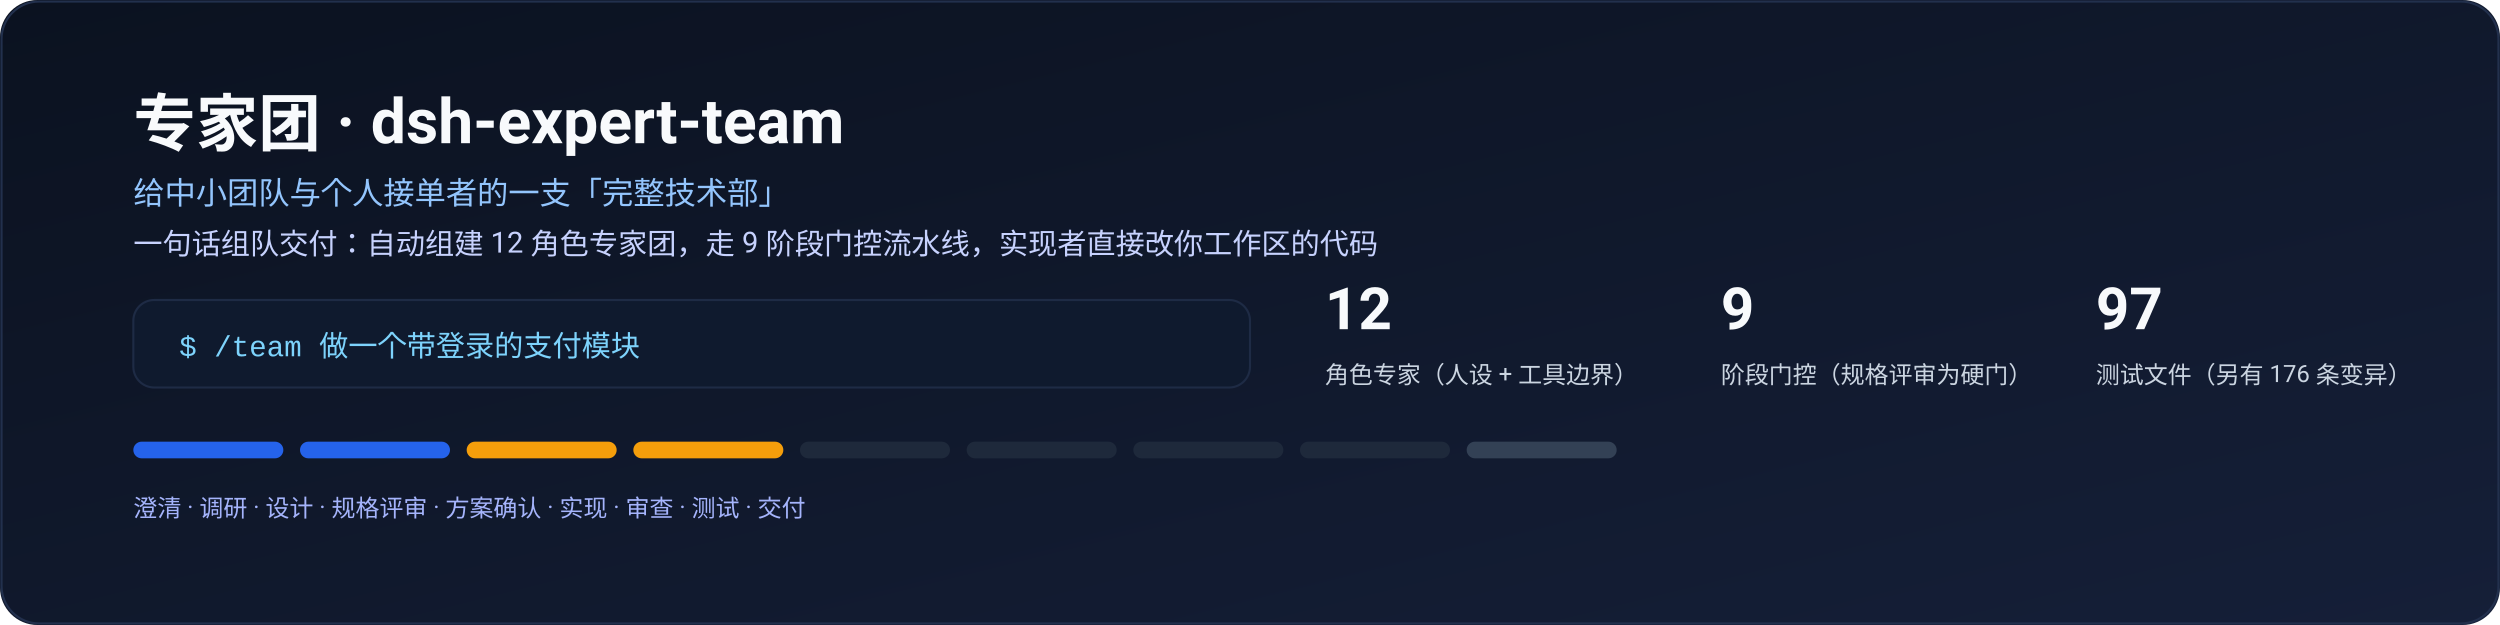
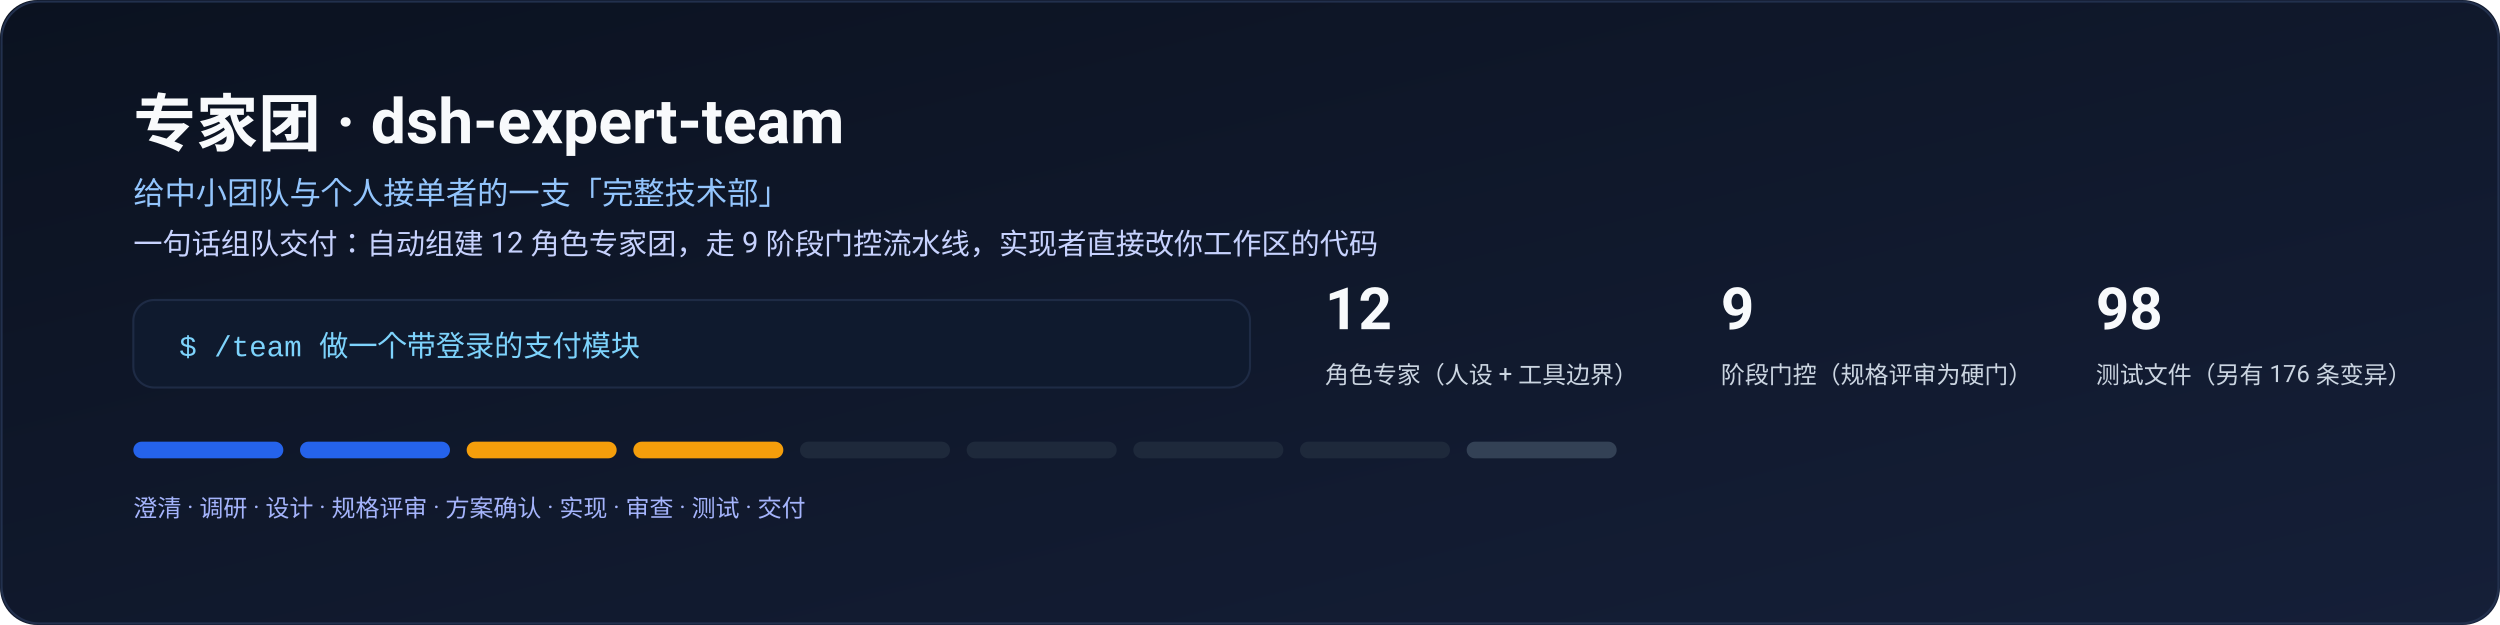
- <svg xmlns="http://www.w3.org/2000/svg" viewBox="0 0 1200 300" width="100%" role="img" aria-label="专家团 dsh-expert-team：给中小团队与个人接单者的一支「完整技术部」，一句话组队交付，12 角色专家、9 阶段门控、97 个测试文件">
+ <svg xmlns="http://www.w3.org/2000/svg" viewBox="0 0 1200 300" width="100%" role="img" aria-label="专家团 dsh-expert-team：给中小团队与个人接单者的一支「完整技术部」，一句话组队交付，12 角色专家、9 阶段门控、98 个测试文件">
  <defs>
    <linearGradient id="hbg" x1="0" y1="0" x2="1" y2="1">
      <stop offset="0" stop-color="#0b1220" />
      <stop offset="1" stop-color="#151f38" />
    </linearGradient>
  </defs>
  <rect x="0" y="0" width="1200" height="300" rx="18" fill="url(#hbg)" />
  <rect x="0.75" y="0.75" width="1198.5" height="298.5" rx="18" fill="none" stroke="#22304d" />
  <g font-family="-apple-system, BlinkMacSystemFont, 'Segoe UI', Roboto, 'Helvetica Neue', Arial, 'PingFang SC', 'Hiragino Sans GB', 'Microsoft YaHei', sans-serif">
    <text x="64" y="70" font-size="30" font-weight="650" fill="#f8fafc">专家团 · dsh-expert-team</text>
    <text x="64" y="98" font-size="15" font-weight="500" fill="#93c5fd">给中小团队与个人接单者的一支「完整技术部」</text>
    <text x="64" y="122" font-size="14" fill="#c7d2fe">一句话组队交付：自动组建 12 角色专家团，走 9 阶段门控流水线，实现者直接改你工作区的代码</text>
    <rect x="64" y="144" width="536" height="42" rx="10" fill="#0f1a2e" stroke="#1e2b45" />
    <text x="86" y="171" font-size="14" fill="#7dd3fc" font-family="ui-monospace, SFMono-Regular, Menlo, Consolas, 'Liberation Mono', monospace">$ /team 做一个带登录的支付模块</text>
    <text x="636" y="158" font-size="28" font-weight="650" fill="#f8fafc">12</text>
    <text x="636" y="184" font-size="11.5" fill="#cbd5e1">角色专家（人设 + 工具边界）</text>
    <text x="826" y="158" font-size="28" font-weight="650" fill="#f8fafc">9</text>
    <text x="826" y="184" font-size="11.5" fill="#cbd5e1">阶段门控（规格评审为硬门）</text>
-     <text x="1006" y="158" font-size="28" font-weight="650" fill="#f8fafc">97</text>
+     <text x="1006" y="158" font-size="28" font-weight="650" fill="#f8fafc">98</text>
    <text x="1006" y="184" font-size="11.5" fill="#cbd5e1">测试文件（另有 176 条变异）</text>
    <rect x="64" y="212" width="72" height="8" rx="4" fill="#2563eb" />
    <rect x="144" y="212" width="72" height="8" rx="4" fill="#2563eb" />
    <rect x="224" y="212" width="72" height="8" rx="4" fill="#f59e0b" />
    <rect x="304" y="212" width="72" height="8" rx="4" fill="#f59e0b" />
    <rect x="384" y="212" width="72" height="8" rx="4" fill="#1e293b" />
    <rect x="464" y="212" width="72" height="8" rx="4" fill="#1e293b" />
    <rect x="544" y="212" width="72" height="8" rx="4" fill="#1e293b" />
    <rect x="624" y="212" width="72" height="8" rx="4" fill="#1e293b" />
    <rect x="704" y="212" width="72" height="8" rx="4" fill="#334155" />
    <text x="64" y="248" font-size="11.5" fill="#a5b4fc">澄清 · 调研 · 设计 · 规格评审 · 方案确认 · 实现 · 审查 · 测试 · 交付</text>
  </g>
</svg>
